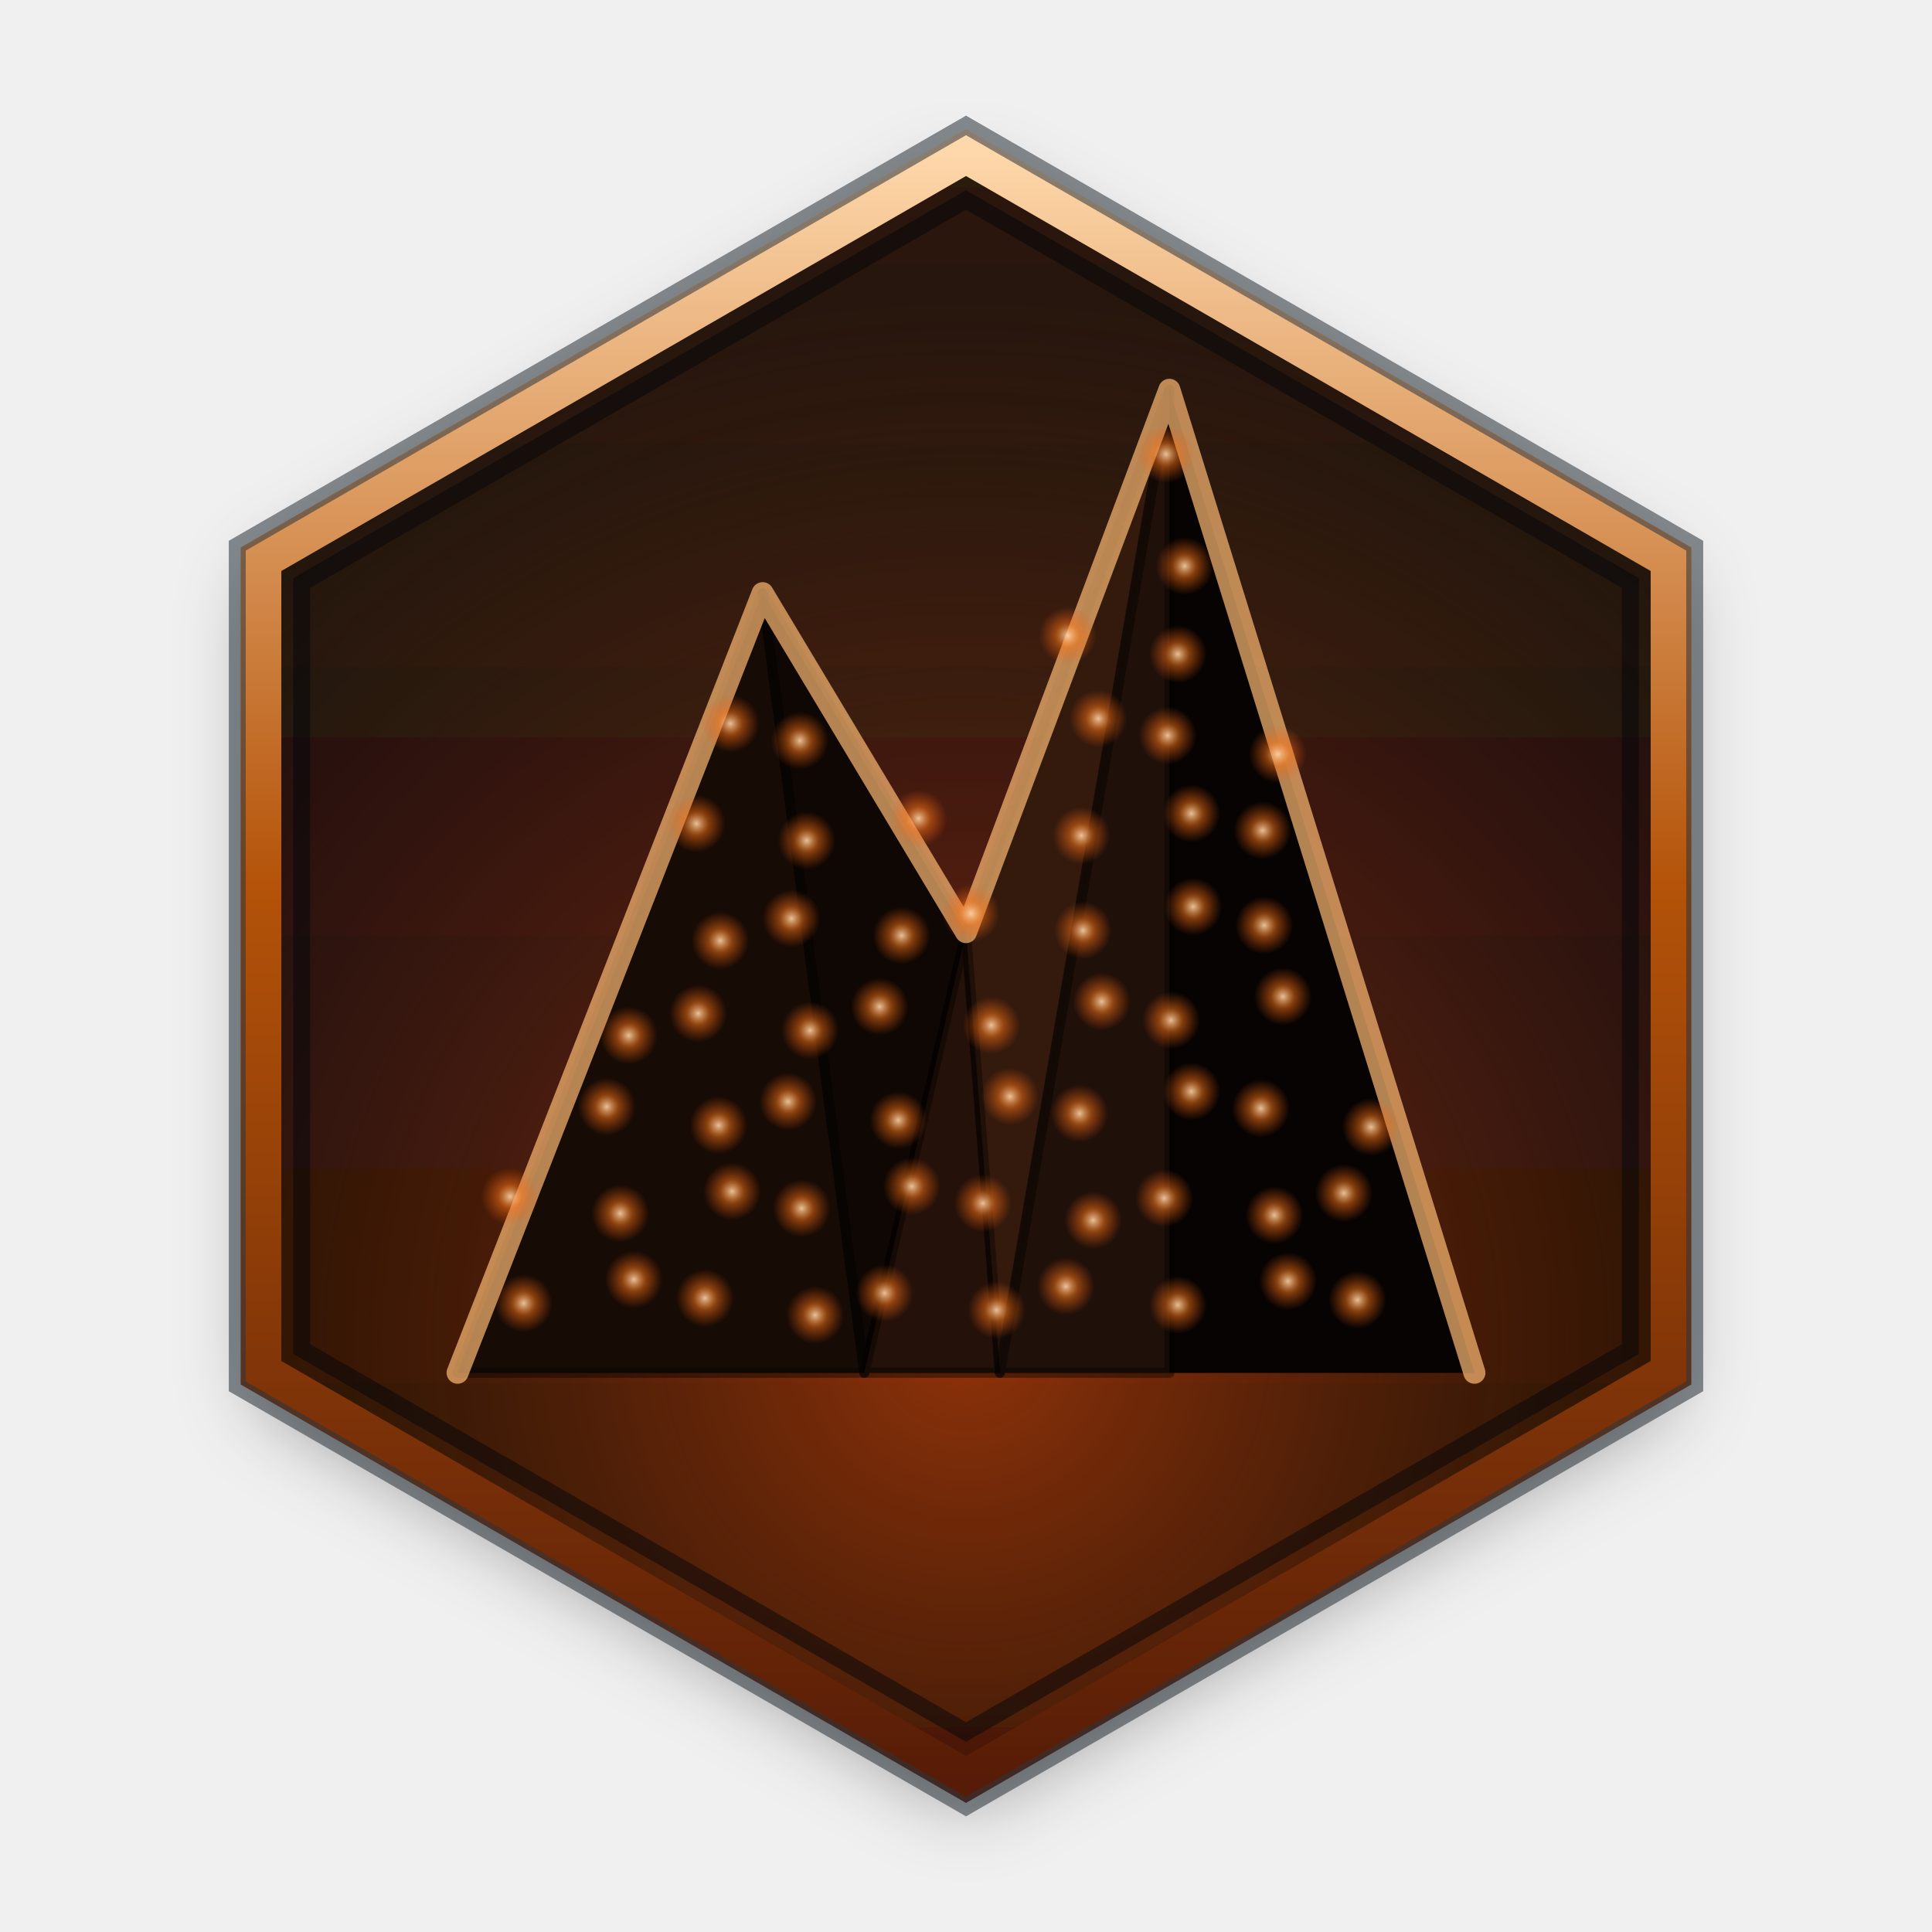
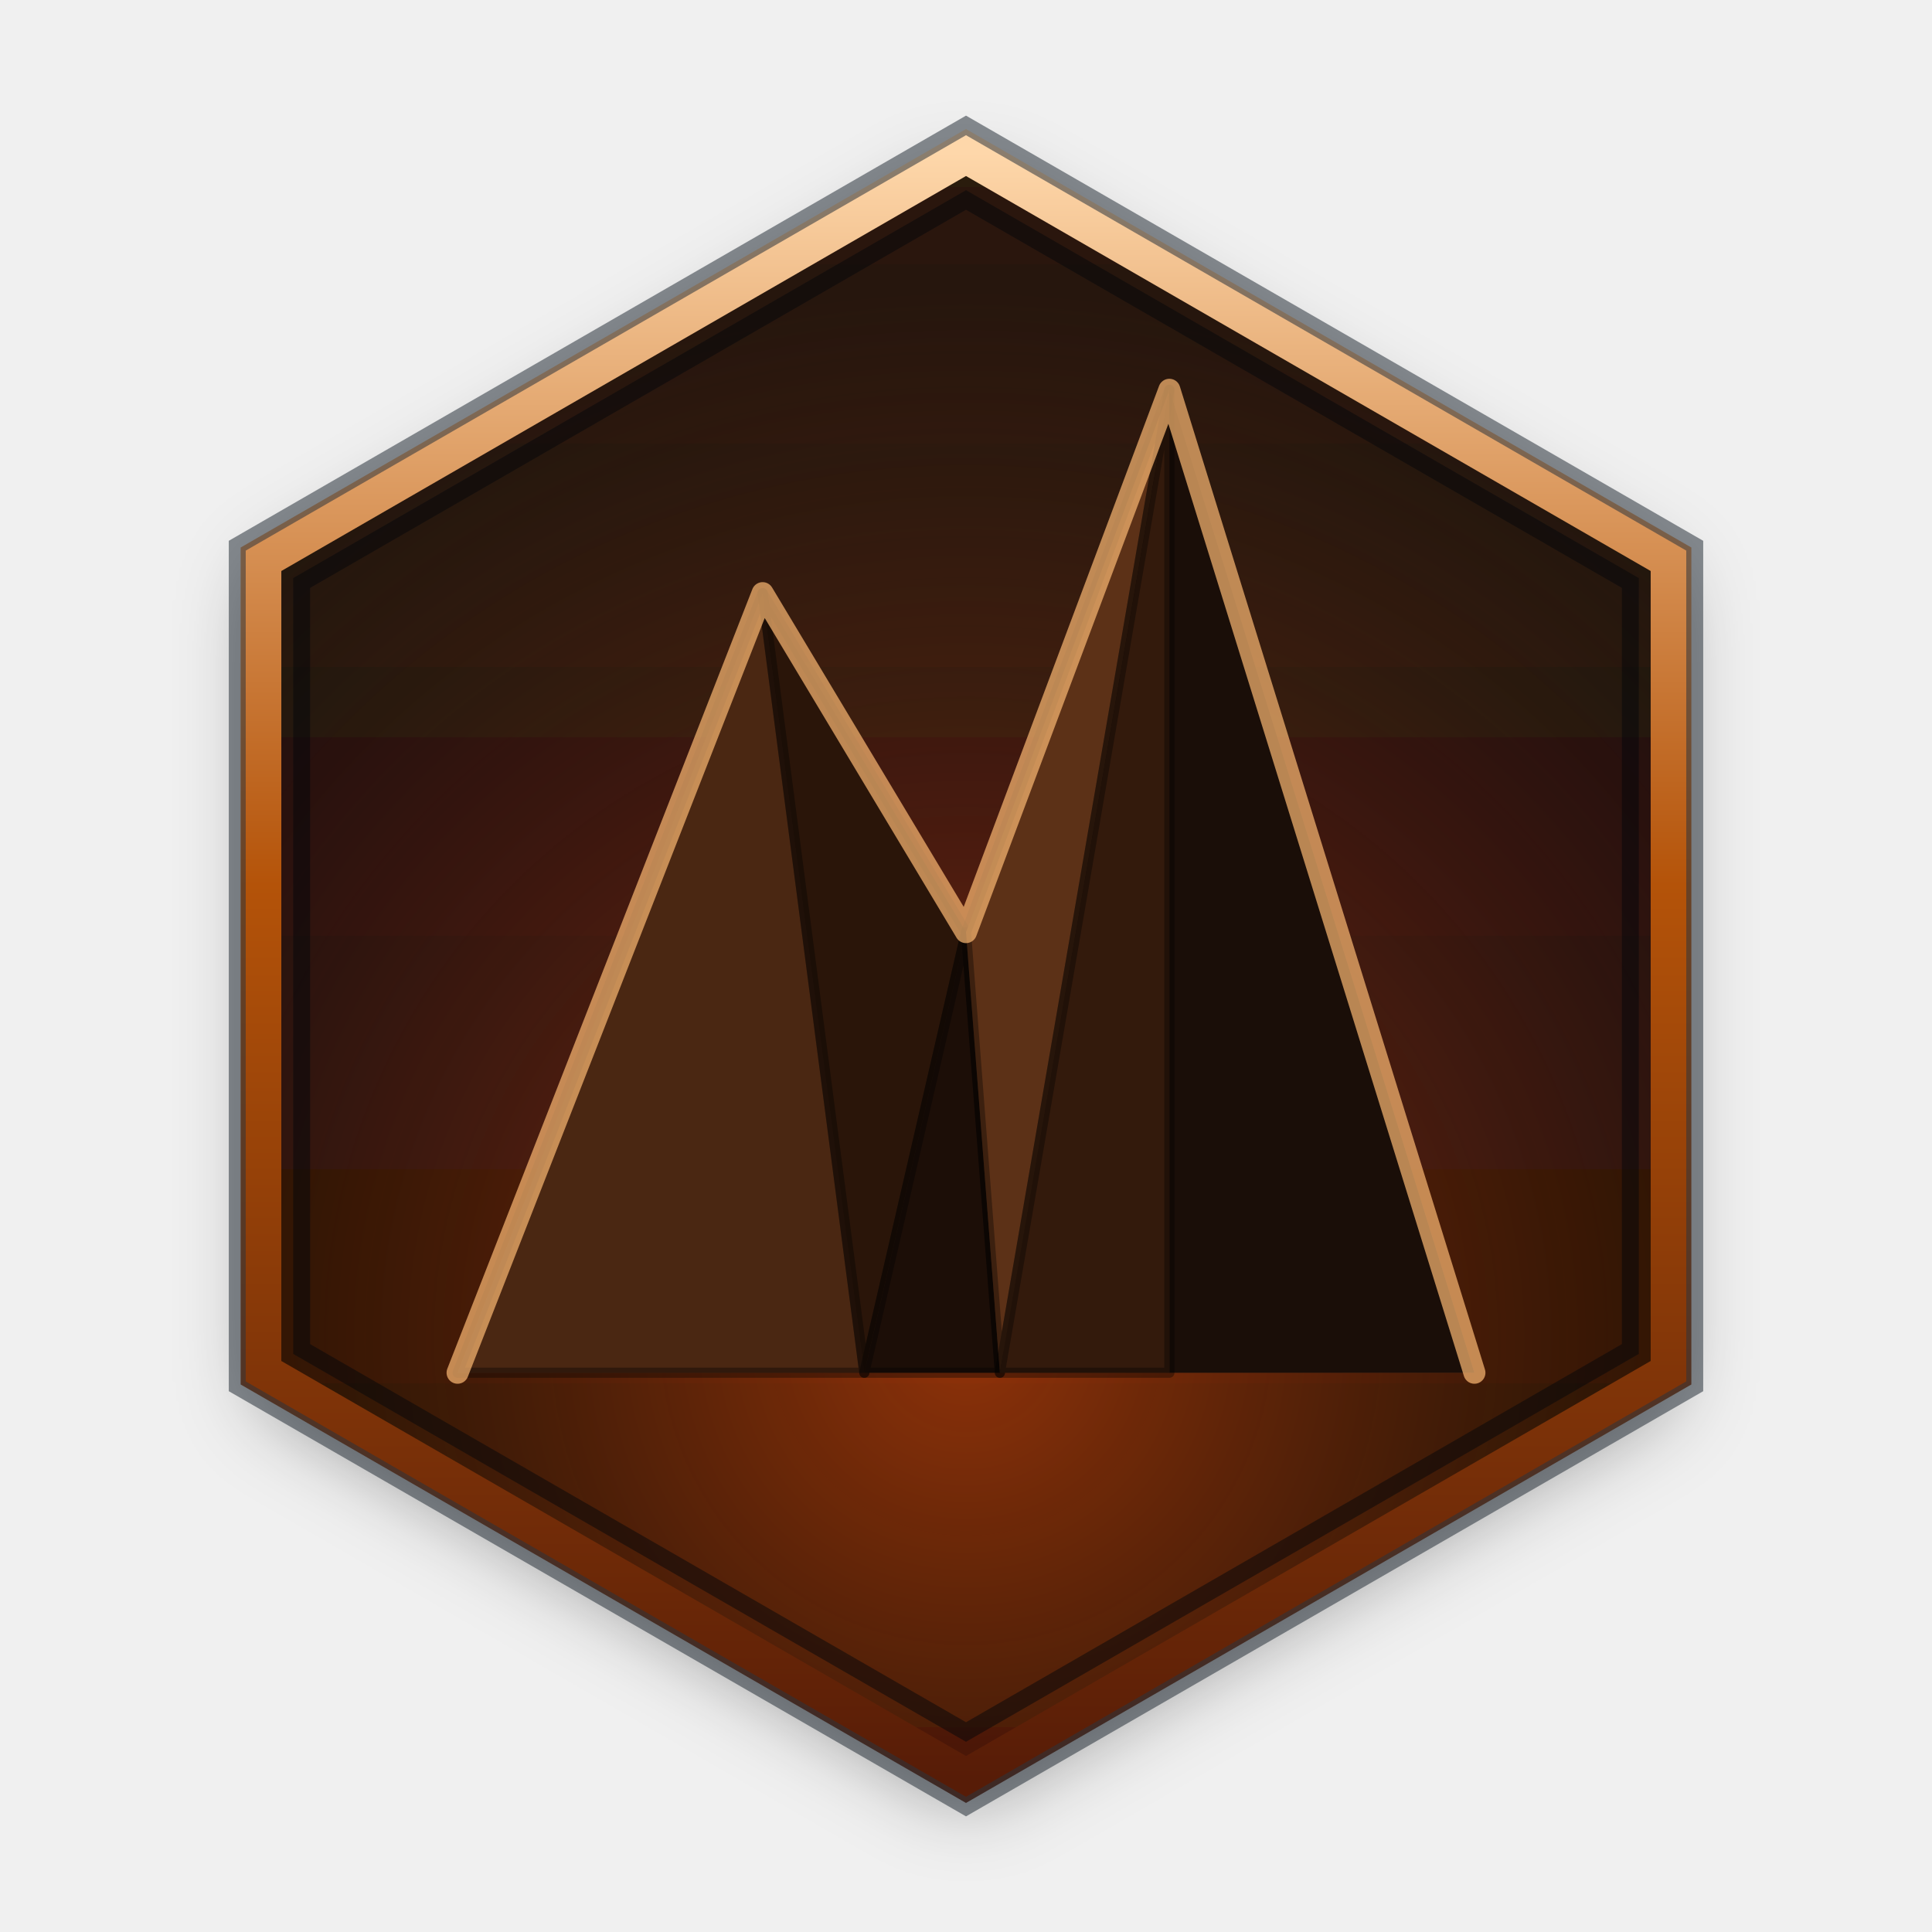
<svg xmlns="http://www.w3.org/2000/svg" viewBox="633 193 114 114" width="114" height="114" role="img" aria-label="melkor logo">
  <defs>
    <radialGradient id="hubGrad" cx="50%" cy="42%" r="65%">
      <stop offset="0%" stop-color="#06281d" />
      <stop offset="100%" stop-color="#0a1117" />
    </radialGradient>
    <radialGradient id="gateGrad" cx="50%" cy="40%" r="68%">
      <stop offset="0%" stop-color="#332408" />
      <stop offset="100%" stop-color="#10131a" />
    </radialGradient>
    <radialGradient id="voxGrad" cx="50%" cy="40%" r="68%">
      <stop offset="0%" stop-color="#2a0a2e" />
      <stop offset="100%" stop-color="#10131a" />
    </radialGradient>
    <radialGradient id="galGrad" cx="50%" cy="40%" r="68%">
      <stop offset="0%" stop-color="#2a0a0a" />
      <stop offset="100%" stop-color="#10131a" />
    </radialGradient>
    <radialGradient id="hdGrad" cx="50%" cy="40%" r="68%">
      <stop offset="0%" stop-color="#042f2a" />
      <stop offset="100%" stop-color="#10131a" />
    </radialGradient>
    <radialGradient id="crebGrad" cx="50%" cy="40%" r="70%">
      <stop offset="0%" stop-color="#3c4d21" />
      <stop offset="62%" stop-color="#26311a" />
      <stop offset="100%" stop-color="#161c10" />
    </radialGradient>
    <filter id="nodeShadow" x="-40%" y="-40%" width="180%" height="180%">
      <feDropShadow dx="0" dy="1.5" stdDeviation="2.4" flood-color="#000000" flood-opacity="0.38" />
    </filter>
    <filter id="soft" x="-60%" y="-60%" width="220%" height="220%">
      <feGaussianBlur stdDeviation="4" result="b" />
      <feMerge>
        <feMergeNode in="b" />
        <feMergeNode in="SourceGraphic" />
      </feMerge>
    </filter>
    <filter id="edgeGlow" x="-30%" y="-30%" width="160%" height="160%">
      <feGaussianBlur stdDeviation="2.4" result="b" />
      <feMerge>
        <feMergeNode in="b" />
        <feMergeNode in="SourceGraphic" />
      </feMerge>
    </filter>
    <filter id="hdBloom" x="-40%" y="-40%" width="180%" height="180%">
      <feGaussianBlur stdDeviation="1.5" result="b" />
      <feMerge>
        <feMergeNode in="b" />
        <feMergeNode in="SourceGraphic" />
      </feMerge>
    </filter>
    <filter id="mwBloom" x="-300%" y="-300%" width="700%" height="700%">
      <feGaussianBlur stdDeviation="1.4" result="b" />
      <feMerge>
        <feMergeNode in="b" />
        <feMergeNode in="SourceGraphic" />
      </feMerge>
    </filter>
    <linearGradient id="eg0" gradientUnits="userSpaceOnUse" x1="147" y1="230" x2="209" y2="230">
      <stop offset="0%" stop-color="#bcc6d1" />
      <stop offset="100%" stop-color="#fbbf24" />
    </linearGradient>
    <linearGradient id="eg1" gradientUnits="userSpaceOnUse" x1="287" y1="212.4" x2="411.5" y2="153.1">
      <stop offset="0%" stop-color="#fbbf24" />
      <stop offset="100%" stop-color="#a78bfa" />
    </linearGradient>
    <linearGradient id="eg2" gradientUnits="userSpaceOnUse" x1="286.9" y1="247.9" x2="423.1" y2="314.1">
      <stop offset="0%" stop-color="#fbbf24" />
      <stop offset="100%" stop-color="#9caf88" />
    </linearGradient>
    <linearGradient id="eg3" gradientUnits="userSpaceOnUse" x1="214.8" y1="107.9" x2="423.9" y2="126.7">
      <stop offset="0%" stop-color="#34d399" />
      <stop offset="100%" stop-color="#a78bfa" />
    </linearGradient>
    <linearGradient id="eg4" gradientUnits="userSpaceOnUse" x1="608.5" y1="142.9" x2="499.2" y2="133.4">
      <stop offset="0%" stop-color="#60a5fa" />
      <stop offset="100%" stop-color="#a78bfa" />
    </linearGradient>
    <linearGradient id="eg5" gradientUnits="userSpaceOnUse" x1="641.2" y1="224.6" x2="510" y2="156.1">
      <stop offset="0%" stop-color="#fb923c" />
      <stop offset="100%" stop-color="#a78bfa" />
    </linearGradient>
    <linearGradient id="eg6" gradientUnits="userSpaceOnUse" x1="668.2" y1="329.2" x2="492.8" y2="161.3">
      <stop offset="0%" stop-color="#fb7185" />
      <stop offset="100%" stop-color="#a78bfa" />
    </linearGradient>
    <linearGradient id="eg7" gradientUnits="userSpaceOnUse" x1="492.2" y1="306.6" x2="664.3" y2="170.3">
      <stop offset="0%" stop-color="#9caf88" />
      <stop offset="100%" stop-color="#60a5fa" />
    </linearGradient>
    <linearGradient id="eg8" gradientUnits="userSpaceOnUse" x1="498.6" y1="318.2" x2="638.2" y2="268.5">
      <stop offset="0%" stop-color="#9caf88" />
      <stop offset="100%" stop-color="#fb923c" />
    </linearGradient>
    <linearGradient id="eg9" gradientUnits="userSpaceOnUse" x1="500.9" y1="335.2" x2="603" y2="343.2">
      <stop offset="0%" stop-color="#9caf88" />
      <stop offset="100%" stop-color="#fb7185" />
    </linearGradient>
    <linearGradient id="eg10" gradientUnits="userSpaceOnUse" x1="110" y1="319" x2="110" y2="267">
      <stop offset="0%" stop-color="#e879f9" />
      <stop offset="100%" stop-color="#bcc6d1" />
    </linearGradient>
    <linearGradient id="eg11" gradientUnits="userSpaceOnUse" x1="336.9" y1="373" x2="421.1" y2="345">
      <stop offset="0%" stop-color="#38bdf8" />
      <stop offset="100%" stop-color="#9caf88" />
    </linearGradient>
    <linearGradient id="eg12" gradientUnits="userSpaceOnUse" x1="446.1" y1="287.2" x2="447.9" y2="292.8">
      <stop offset="0%" stop-color="#ef4444" />
      <stop offset="100%" stop-color="#9caf88" />
    </linearGradient>
    <linearGradient id="eg13" gradientUnits="userSpaceOnUse" x1="398.1" y1="228.3" x2="209.7" y2="124.7">
      <stop offset="0%" stop-color="#ef4444" />
      <stop offset="100%" stop-color="#34d399" />
    </linearGradient>
    <linearGradient id="eg14" gradientUnits="userSpaceOnUse" x1="284.1" y1="207.3" x2="287.9" y2="204.7">
      <stop offset="0%" stop-color="#fbbf24" />
      <stop offset="100%" stop-color="#2dd4bf" />
    </linearGradient>
    <linearGradient id="eg15" gradientUnits="userSpaceOnUse" x1="357.3" y1="202.8" x2="398.7" y2="227.2">
      <stop offset="0%" stop-color="#2dd4bf" />
      <stop offset="100%" stop-color="#ef4444" />
    </linearGradient>
    <linearGradient id="eg16" gradientUnits="userSpaceOnUse" x1="360.4" y1="167.5" x2="414.3" y2="147.2">
      <stop offset="0%" stop-color="#2dd4bf" />
      <stop offset="100%" stop-color="#a78bfa" />
    </linearGradient>
  </defs>
  <style>
    :root { --hub-accent: #34d399; --cube-accent: #fb923c; --tri-accent: #a78bfa; }
    .cap        { font: 400 11px ui-monospace, SFMono-Regular, Menlo, monospace; fill: #6e7681; }
    .edge       { opacity: 0.55; }
    .edge-live  { filter: url(#edgeGlow); }
    .flow       { fill: none; stroke: #e2faff; stroke-width: 2.4; stroke-dasharray: 1.5 9; stroke-linecap: round; opacity: 0.9; }
    .flow-rev   { stroke-width: 2; opacity: 0.78; }
    .chip       { fill: #0d1117; stroke-width: 1.5; }
    .chip-label { font: 400 12px ui-monospace, SFMono-Regular, Menlo, monospace; fill: #c9d1d9; }
    .hub-fill   { fill: url(#hubGrad); }
    .hub-ring   { fill: none; stroke: url(#hubBezel); stroke-width: 2.2; }
    .hub-glow   { fill: none; stroke: #34d399; stroke-width: 6; stroke-opacity: 0.18; filter: url(#soft); }
    .hub-label  { font: 400 12px ui-monospace, SFMono-Regular, Menlo, monospace; fill: #6ee7b7; }
    .pid-track   { fill: none; stroke: #065f46; stroke-opacity: 0.35; stroke-width: 4; stroke-linecap: round; }
    .pid-fill    { fill: none; stroke: #34d399; stroke-width: 4; stroke-linecap: round; }
    .pid-tip-u   { fill: #a7f3d0; }
    .pid-tip-s   { fill: #d1fae5; }
    .pid-wg      { fill: none; stroke: #043a2e; stroke-width: 2.4; stroke-linecap: round; }
    .pid-wg-lit  { fill: none; stroke: #6ee7b7; stroke-width: 0.9; stroke-linecap: round; }
    .pid-port    { fill: #34d399; }
    .pid-port-core { fill: #06281d; }
    .pid-chip    { fill: #d1fae5; }
    .pid-base    { fill: none; stroke: #6ee7b7; stroke-opacity: 0.3; stroke-width: 1; stroke-linecap: round; }
    .pid-keystone{ fill: none; stroke: #34d399; stroke-opacity: 0.45; stroke-width: 1.2; stroke-linecap: round; }
    .pid-flash   { fill: none; stroke: #d1fae5; stroke-width: 1.4; stroke-linecap: round; opacity: 0; }
    .pid-core-crown { fill: #6ee7b7; }
    .pid-core-bl { fill: #065f46; }
    .pid-core-br { fill: #047857; }
    .pid-core-edge { fill: none; stroke: #a7f3d0; stroke-width: 0.8; stroke-linejoin: round; }
    .pid-seam    { fill: none; stroke: #d1fae5; stroke-width: 0.7; stroke-opacity: 0.9; stroke-linecap: round; }
    .pid-facet   { fill: none; stroke: #a7f3d0; stroke-width: 0.5; stroke-opacity: 0.35; }
    .pid-hot     { fill: #ecfdf5; }
    .pid-hot-in  { fill: #f0fdf4; }
    .pid-compute { fill: none; stroke: #6ee7b7; stroke-width: 1; opacity: 0; }
    .seat-ring     { fill: none; stroke-width: 2.2; }
    .seat-groove   { fill: none; stroke: #05070b; stroke-opacity: 0.5; stroke-width: 1; }
    .seat-hairline { fill: none; stroke: #2b333d; stroke-opacity: 0.55; stroke-width: 1; }
    .seat-gate     { fill: url(#gateGrad); }
    .seat-vox      { fill: url(#voxGrad); }
    .mel-plate    { fill: url(#melPlate); }
-     .mel-rock     { fill: #050302; }
+     .mel-rock     { fill: url(#melRock); }
    .mel-ridge    { fill: none; stroke: #fdba74; stroke-opacity: 0.7; stroke-width: 1.3; stroke-linejoin: round; stroke-linecap: round; }
-     .mel-facet    { fill: #070302; }
-     .mel-tin      { stroke: #000000; stroke-opacity: 0.4; stroke-width: 0.6; stroke-linejoin: round; }
-     .mel-splat    { fill: url(#melSplat); }
+     .mel-facet    { fill: #1a0e08; }
+     .mel-tin      { stroke: #000000; stroke-opacity: 0.35; stroke-width: 0.6; stroke-linejoin: round; }
    .mel-front    { fill: #ffedd5; filter: url(#edgeGlow); }
    .mel-edge     { fill: none; stroke: url(#melBezel); stroke-width: 2.4; stroke-linejoin: miter; }
    .mel-groove   { fill: none; stroke: #05070b; stroke-opacity: 0.5; stroke-width: 1; }
    .mel-hairline { fill: none; stroke: #2b333d; stroke-opacity: 0.55; stroke-width: 1; }
    .cube-label { font: 400 12px ui-monospace, SFMono-Regular, Menlo, monospace; fill: #fdba74; }
    .logo-label     { font: 400 12px ui-monospace, SFMono-Regular, Menlo, monospace; fill: #cdd6e0; }
    .prz-body     { fill: url(#przGlass); }
    .prz-edge     { fill: none; stroke: url(#przSilver); stroke-width: 2.4; }
    .prz-groove   { fill: none; stroke: #05070b; stroke-opacity: 0.5; stroke-width: 1; }
    .prz-hairline { fill: none; stroke: #2b333d; stroke-opacity: 0.55; stroke-width: 1; }
    .prz-hill     { fill: url(#przHill); }
    .prz-hill-hi  { fill: url(#przHillHi); }
    .prz-hill-ao  { fill: url(#przHillAo); }
    .prz-spill    { fill: url(#przSpill); }
    .prz-crest    { fill: none; stroke: #d8ccff; stroke-width: 1.8; stroke-linecap: round; stroke-opacity: 0.95; }
    .prz-ray      { fill: none; stroke-width: 1.4; stroke-linecap: round; stroke-opacity: 0.5; }
    .prz-ray-flow { fill: none; stroke-width: 1.9; stroke-linecap: round; stroke-dasharray: 4 22; stroke-opacity: 0.92; }
    .prz-blade    { fill: url(#przBlade); stroke: #cbd3db; stroke-width: 0.4; stroke-linejoin: round; }
    .prz-blade-core { stroke: #f8fafc; stroke-width: 0.8; stroke-linecap: round; stroke-opacity: 0.85; }
    .prz-blade-glint { stroke: #ffffff; stroke-width: 1.3; stroke-linecap: round; stroke-dasharray: 5 44; stroke-opacity: 0.95; }
    .prz-foot-hot { fill: #ffffff; }
    .tri-label  { font: 400 12px ui-monospace, SFMono-Regular, Menlo, monospace; fill: #c4b5fd; }
    .gate-wire      { fill: none; stroke: #fbbf24; stroke-width: 2.6; stroke-linecap: round; opacity: 0.92; }
    .gate-wire-perc { fill: none; stroke: #fbbf24; stroke-width: 2; stroke-linecap: round; stroke-dasharray: 5 4; opacity: 0.6; }
    .gate-bar       { fill: #fbbf24; fill-opacity: 0.16; stroke: #fbbf24; stroke-width: 2; }
    .gate-port      { fill: #fbbf24; }
    .gate-tick      { fill: none; stroke: #fde68a; stroke-width: 1.6; stroke-linecap: round; stroke-linejoin: round; }
    .gate-packet    { fill: #fde68a; }
    .gate-packet-perc { fill: #fde68a; opacity: 0.7; }
    .gate-label     { font: 400 12px ui-monospace, SFMono-Regular, Menlo, monospace; fill: #fbbf24; text-anchor: middle; }
    .vox-top    { fill: #e879f9; fill-opacity: 0.6; stroke: #e879f9; stroke-width: 1.3; }
    .vox-left   { fill: #e879f9; fill-opacity: 0.32; stroke: #e879f9; stroke-width: 1.3; }
    .vox-right  { fill: #e879f9; fill-opacity: 0.15; stroke: #e879f9; stroke-width: 1.3; }
    .flag-k     { fill: #181818; }
    .flag-r     { fill: #d8001d; }
    .flag-g     { fill: #ffcc00; }
    .flag-edge  { fill: none; stroke: #ffffff; stroke-opacity: 0.16; stroke-width: 0.6; }
    .vox-label  { font: 400 12px ui-monospace, SFMono-Regular, Menlo, monospace; fill: #f0abfc; }
    .vox-net    { color: #e879f9; }
    .vox-code   { fill: none; stroke: #f0abfc; stroke-width: 2.4; stroke-linecap: round; stroke-linejoin: round; }
    .seat-creb     { fill: url(#crebGrad); }
    .creb-signal   { fill: none; stroke: #b6cf86; stroke-opacity: 0.7; stroke-width: 1.2; }
    .creb-tick     { fill: none; stroke: #b6cf86; stroke-width: 1.7; stroke-linecap: round; stroke-linejoin: round; }
    .creb-xhair    { fill: none; stroke: #a8c07a; stroke-opacity: 0.7; stroke-width: 1.3; stroke-linecap: round; }
    .creb-eye-core { fill: #ff6b5e; }
    .creb-eye-hot  { fill: #fff1f0; }
    .raven-label { font: 400 12px ui-monospace, SFMono-Regular, Menlo, monospace; fill: #9caf88; }
    .raven-cursor { fill: #9caf88; }
    .radar-label  { font: 400 12px ui-monospace, SFMono-Regular, Menlo, monospace; fill: #38bdf8; }
    .mw-iris      { fill: #101a26; stroke: #38bdf8; stroke-opacity: 0.25; stroke-width: 1; }
    .mw-well      { fill: url(#mwWell); }
    .mw-core      { fill: url(#mwCore); }
    .mw-aphex     { fill: none; stroke: #e0f2fe; stroke-opacity: 0.45; stroke-width: 0.8; stroke-linejoin: round; }
    .mw-blade     { fill: none; stroke: #7dd3fc; stroke-opacity: 0.55; stroke-width: 1.2; }
    .mw-blade-sh  { fill: none; stroke: #05070b; stroke-opacity: 0.7; stroke-width: 1.2; }
    .mw-inner     { fill: none; stroke: url(#mwBezel); stroke-width: 1.6; stroke-opacity: 0.9; stroke-linecap: round; }
    .mw-notch     { fill: none; stroke: #bae6fd; stroke-width: 1.4; stroke-linejoin: round; stroke-linecap: round; }
    .mw-tick      { stroke: #38bdf8; stroke-opacity: 0.4; stroke-width: 1; }
    .mw-dot       { fill: #7dd3fc; fill-opacity: 0.16; }
    .mw-lock      { fill: none; stroke: #ef4444; stroke-width: 1.2; stroke-linecap: round; stroke-linejoin: round; }
    .mw-lock-dot  { fill: #ff6b5e; }
    .mw-drone-arm { fill: none; stroke: #7dd3fc; stroke-width: 1.4; stroke-linecap: round; }
    .mw-rotor     { fill: #12283b; stroke: #7dd3fc; stroke-width: 1.2; }
    .mw-hub       { fill: #f0f9ff; }
    .mw-ring      { fill: none; stroke: url(#mwBezel); stroke-width: 2.2; }
    .mw-groove    { fill: none; stroke: #05070b; stroke-opacity: 0.5; stroke-width: 1; }
    .mw-hairline  { fill: none; stroke: #2b333d; stroke-opacity: 0.55; stroke-width: 1; }
    .seat-gal   { fill: url(#galGrad); }
    .gal-signal { fill: none; stroke: #ef4444; stroke-opacity: 0.7; stroke-width: 1.1; }
    .gal-fiber  { fill: none; stroke: #22d3ee; stroke-opacity: 0.75; stroke-width: 1.4; stroke-linecap: round; }
    .gal-pulse  { fill: none; stroke: #a5f3fc; stroke-opacity: 0.95; stroke-width: 1.4; stroke-linecap: round; stroke-dasharray: 3 40; }
    .gal-port   { fill: #0a121c; stroke: #22d3ee; stroke-opacity: 0.9; stroke-width: 1; }
    .gal-jack   { fill: #a5f3fc; fill-opacity: 0.85; }
    .gal-plate  { fill: url(#galPlateG); stroke: #22d3ee; stroke-opacity: 0.9; stroke-width: 1.2; stroke-linejoin: miter; }
    .gal-crest  { stroke: #22d3ee; stroke-opacity: 0.28; stroke-width: 0.6; stroke-linejoin: miter; }
    .gal-slit   { fill: #05070b; stroke: #22d3ee; stroke-opacity: 0.55; stroke-width: 0.8; stroke-linejoin: miter; }
    .gal-hotf   { fill: #ef4444; }
    .gal-label  { font: 400 12px ui-monospace, SFMono-Regular, Menlo, monospace; fill: #ef4444; }
    .seat-hd         { fill: url(#hdGrad); }
    .hd-void         { fill: #03211d; }
    .hd-frame        { fill: url(#haldirArch); stroke: #0f766e; stroke-width: 0.5; stroke-opacity: 0.7; }
    .hd-reed         { fill: none; stroke: #0f766e; stroke-width: 0.6; stroke-opacity: 0.5; stroke-linecap: round; }
    .hd-speed        { fill: none; stroke: #5eead4; stroke-width: 0.6; stroke-opacity: 0.4; stroke-linecap: round; }
    .hd-thresh       { fill: none; stroke: #2dd4bf; stroke-width: 1.6; stroke-linecap: round; stroke-opacity: 0.85; }
    .hd-beam         { fill: none; stroke: #ef4444; stroke-width: 1.4; stroke-linecap: round; stroke-opacity: 0.92; }
    .hd-diode        { fill: #ff3b47; }
    .hd-diode-hot    { fill: #ffe1dd; }
    .hd-core         { fill: #ef4444; }
    .hd-core-facet   { fill: #ff9d94; fill-opacity: 0.95; }
    .hd-core-hot     { fill: #fff1f0; }
    .hd-coreglow     { fill: url(#hdCoreGlow); }
    .hd-sun          { fill: none; stroke: #ff6b5e; stroke-width: 0.8; stroke-opacity: 0.85; stroke-linecap: round; }
    .hd-scan         { fill: #ffd9d4; }
    .hd-tok-in       { fill: #ff6b5e; }
    .hd-tok-out      { fill: #fff1f0; }
    .hd-flash        { fill: #fff1f0; }
    .haldir-label    { font: 400 12px ui-monospace, SFMono-Regular, Menlo, monospace; fill: #2dd4bf; }
    .wg-rule    { stroke: #30363d; stroke-width: 1; stroke-opacity: 0.55; }
    .wg-bracket { fill: none; stroke: #fbbf24; stroke-width: 1.5; stroke-linecap: round; stroke-opacity: 0.85; }
    .panel      { fill: #ffffff; fill-opacity: 0.022; stroke: #ffffff; stroke-opacity: 0.07; }
    text { paint-order: stroke; stroke: #0d1117; stroke-width: 2.6; stroke-linejoin: round; text-transform: uppercase; letter-spacing: 2.5px; }
    @media (prefers-reduced-motion: reduce) { animate, animateTransform { display: none; } }
  </style>
  <g>
    <defs>
      <linearGradient id="melPlate" x1="0" y1="202" x2="0" y2="298" gradientUnits="userSpaceOnUse">
        <stop offset="0%" stop-color="#2b1a10" />
        <stop offset="55%" stop-color="#170d07" />
        <stop offset="100%" stop-color="#0b0604" />
      </linearGradient>
-       <radialGradient id="melSplat">
-         <stop offset="0%" stop-color="#fed7aa" stop-opacity="0.9" />
-         <stop offset="42%" stop-color="#f97316" stop-opacity="0.5" />
-         <stop offset="100%" stop-color="#ea580c" stop-opacity="0" />
-       </radialGradient>
+       <linearGradient id="melRock" x1="0" y1="214" x2="0" y2="274" gradientUnits="userSpaceOnUse">
+         <stop offset="0%" stop-color="#241209" />
+         <stop offset="55%" stop-color="#3a1e0e" />
+         <stop offset="100%" stop-color="#582d15" />
+       </linearGradient>
      <radialGradient id="melHeat" gradientUnits="userSpaceOnUse" cx="690" cy="272" r="62">
        <stop offset="0%" stop-color="#c2410c" stop-opacity="0.72" />
        <stop offset="45%" stop-color="#9a3412" stop-opacity="0.38" />
        <stop offset="100%" stop-color="#7c2d12" stop-opacity="0" />
      </radialGradient>
      <linearGradient id="melBezel" x1="0" y1="202" x2="0" y2="298" gradientUnits="userSpaceOnUse">
        <stop offset="0%" stop-color="#fed7aa" />
        <stop offset="45%" stop-color="#b45309" />
        <stop offset="100%" stop-color="#571c07" />
      </linearGradient>
      <clipPath id="melClip">
        <path d="M690 202 L731.6 226 L731.6 274 L690 298 L648.4 274 L648.4 226 Z" />
      </clipPath>
      <clipPath id="melMassif">
        <path d="M660 274 L678 228 L690 248 L702 216 L720 274 Z" />
      </clipPath>
+       <clipPath id="melBuild">
+         <rect x="638" y="210" width="104" height="92">
+           <animate attributeName="y" values="210;210;276;276;210;210" keyTimes="0;0.12;0.2;0.32;0.72;1" dur="6s" repeatCount="indefinite" />
+           <animate attributeName="height" values="92;92;26;26;92;92" keyTimes="0;0.12;0.2;0.32;0.72;1" dur="6s" repeatCount="indefinite" />
+         </rect>
+       </clipPath>
    </defs>
    <g filter="url(#nodeShadow)">
      <path d="M690 202 L731.6 226 L731.6 274 L690 298 L648.4 274 L648.4 226 Z" class="mel-plate" />
    </g>
    <g clip-path="url(#melClip)">
      <path d="M690 202 L731.6 226 L731.6 274 L690 298 L648.4 274 L648.4 226 Z" fill="url(#melHeat)" />
-       <path d="M660 274 L678 228 L690 248 L702 216 L720 274 Z" class="mel-rock" />
-       <path d="M702 216 L720 274 L702 274 Z" class="mel-facet" />
-       <polygon class="mel-tin" points="660,274 678,228 684,274" fill="#170b05" />
-       <polygon class="mel-tin" points="678,228 690,248 684,274" fill="#0e0703" />
-       <polygon class="mel-tin" points="690,248 692,274 684,274" fill="#241109" />
-       <polygon class="mel-tin" points="690,248 702,216 692,274" fill="#331A0d" />
-       <polygon class="mel-tin" points="702,216 702,274 692,274" fill="#20100a" />
+       <g clip-path="url(#melBuild)">
+         <path d="M660 274 L678 228 L690 248 L702 216 L720 274 Z" class="mel-rock" />
+         <path d="M702 216 L720 274 L702 274 Z" class="mel-facet" />
+         <polygon class="mel-tin" points="660,274 678,228 684,274" fill="#4a2712" />
+         <polygon class="mel-tin" points="678,228 690,248 684,274" fill="#2a1509" />
+         <polygon class="mel-tin" points="690,248 692,274 684,274" fill="#1c0e07" />
+         <polygon class="mel-tin" points="690,248 702,216 692,274" fill="#5c3117" />
+         <polygon class="mel-tin" points="702,216 702,274 692,274" fill="#331a0c" />
+       </g>
      <path d="M660 274 L678 228 L690 248 L702 216 L720 274" class="mel-ridge" />
-       <circle class="mel-splat" cx="681.1" cy="270.6" r="1.7">
-         <animate attributeName="r" values="1.7;1.7;0;0;1.7;1.7" keyTimes="0;0.12;0.2;0.3;0.4;1" dur="6s" repeatCount="indefinite" />
-       </circle>
-       <circle class="mel-splat" cx="691.8" cy="270.3" r="1.7">
-         <animate attributeName="r" values="1.7;1.7;0;0;1.7;1.7" keyTimes="0;0.12;0.2;0.3;0.4;1" dur="6s" repeatCount="indefinite" />
-       </circle>
-       <circle class="mel-splat" cx="702.5" cy="270" r="1.7">
-         <animate attributeName="r" values="1.7;1.7;0;0;1.7;1.7" keyTimes="0;0.12;0.2;0.3;0.4;1" dur="6s" repeatCount="indefinite" />
-       </circle>
-       <circle class="mel-splat" cx="663.9" cy="269.9" r="1.7">
-         <animate attributeName="r" values="1.7;1.7;0;0;1.7;1.7" keyTimes="0;0.12;0.2;0.3;0.4;1" dur="6s" repeatCount="indefinite" />
-       </circle>
-       <circle class="mel-splat" cx="713.1" cy="269.7" r="1.7">
-         <animate attributeName="r" values="1.7;1.7;0;0;1.7;1.7" keyTimes="0;0.12;0.2;0.3;0.4;1" dur="6s" repeatCount="indefinite" />
-       </circle>
-       <circle class="mel-splat" cx="674.6" cy="269.6" r="1.7">
-         <animate attributeName="r" values="1.7;1.7;0;0;1.7;1.7" keyTimes="0;0.12;0.2;0.4;0.4;1" dur="6s" repeatCount="indefinite" />
-       </circle>
-       <circle class="mel-splat" cx="685.2" cy="269.3" r="1.7">
-         <animate attributeName="r" values="1.7;1.7;0;0;1.7;1.7" keyTimes="0;0.12;0.2;0.4;0.4;1" dur="6s" repeatCount="indefinite" />
-       </circle>
-       <circle class="mel-splat" cx="695.9" cy="268.9" r="1.7">
-         <animate attributeName="r" values="1.7;1.7;0;0;1.7;1.7" keyTimes="0;0.12;0.2;0.4;0.4;1" dur="6s" repeatCount="indefinite" />
-       </circle>
-       <circle class="mel-splat" cx="709" cy="268.6" r="1.7">
-         <animate attributeName="r" values="1.7;1.7;0;0;1.7;1.7" keyTimes="0;0.12;0.2;0.4;0.4;1" dur="6s" repeatCount="indefinite" />
-       </circle>
-       <circle class="mel-splat" cx="670.4" cy="268.5" r="1.7">
-         <animate attributeName="r" values="1.7;1.7;0;0;1.7;1.7" keyTimes="0;0.12;0.2;0.4;0.4;1" dur="6s" repeatCount="indefinite" />
-       </circle>
-       <circle class="mel-splat" cx="697.5" cy="265" r="1.7">
-         <animate attributeName="r" values="1.7;1.7;0;0;1.7;1.7" keyTimes="0;0.12;0.2;0.4;0.4;1" dur="6s" repeatCount="indefinite" />
-       </circle>
-       <circle class="mel-splat" cx="708.2" cy="264.7" r="1.7">
-         <animate attributeName="r" values="1.7;1.7;0;0;1.7;1.7" keyTimes="0;0.12;0.2;0.4;0.4;1" dur="6s" repeatCount="indefinite" />
-       </circle>
-       <circle class="mel-splat" cx="669.6" cy="264.6" r="1.7">
-         <animate attributeName="r" values="1.7;1.7;0;0;1.7;1.7" keyTimes="0;0.12;0.2;0.4;0.4;1" dur="6s" repeatCount="indefinite" />
-       </circle>
-       <circle class="mel-splat" cx="680.3" cy="264.3" r="1.7">
-         <animate attributeName="r" values="1.7;1.7;0;0;1.7;1.7" keyTimes="0;0.12;0.2;0.4;0.5;1" dur="6s" repeatCount="indefinite" />
-       </circle>
-       <circle class="mel-splat" cx="691" cy="264" r="1.7">
-         <animate attributeName="r" values="1.7;1.7;0;0;1.7;1.7" keyTimes="0;0.12;0.2;0.4;0.5;1" dur="6s" repeatCount="indefinite" />
-       </circle>
-       <circle class="mel-splat" cx="701.7" cy="263.7" r="1.7">
-         <animate attributeName="r" values="1.7;1.7;0;0;1.7;1.7" keyTimes="0;0.12;0.2;0.4;0.5;1" dur="6s" repeatCount="indefinite" />
-       </circle>
-       <circle class="mel-splat" cx="663.1" cy="263.6" r="1.7">
-         <animate attributeName="r" values="1.7;1.7;0;0;1.7;1.7" keyTimes="0;0.12;0.2;0.4;0.5;1" dur="6s" repeatCount="indefinite" />
-       </circle>
-       <circle class="mel-splat" cx="712.3" cy="263.4" r="1.7">
-         <animate attributeName="r" values="1.7;1.7;0;0;1.7;1.7" keyTimes="0;0.12;0.2;0.4;0.5;1" dur="6s" repeatCount="indefinite" />
-       </circle>
-       <circle class="mel-splat" cx="676.2" cy="263.3" r="1.7">
-         <animate attributeName="r" values="1.7;1.7;0;0;1.7;1.7" keyTimes="0;0.12;0.2;0.4;0.5;1" dur="6s" repeatCount="indefinite" />
-       </circle>
-       <circle class="mel-splat" cx="686.8" cy="263" r="1.7">
-         <animate attributeName="r" values="1.7;1.7;0;0;1.7;1.7" keyTimes="0;0.12;0.2;0.4;0.5;1" dur="6s" repeatCount="indefinite" />
-       </circle>
-       <circle class="mel-splat" cx="713.9" cy="259.5" r="1.7">
-         <animate attributeName="r" values="1.7;1.7;0;0;1.7;1.7" keyTimes="0;0.12;0.2;0.5;0.5;1" dur="6s" repeatCount="indefinite" />
-       </circle>
-       <circle class="mel-splat" cx="675.4" cy="259.4" r="1.7">
-         <animate attributeName="r" values="1.7;1.7;0;0;1.7;1.7" keyTimes="0;0.12;0.2;0.5;0.5;1" dur="6s" repeatCount="indefinite" />
-       </circle>
-       <circle class="mel-splat" cx="686" cy="259.1" r="1.7">
-         <animate attributeName="r" values="1.7;1.7;0;0;1.7;1.7" keyTimes="0;0.12;0.2;0.5;0.5;1" dur="6s" repeatCount="indefinite" />
-       </circle>
-       <circle class="mel-splat" cx="696.7" cy="258.7" r="1.7">
-         <animate attributeName="r" values="1.7;1.7;0;0;1.7;1.7" keyTimes="0;0.12;0.2;0.5;0.5;1" dur="6s" repeatCount="indefinite" />
-       </circle>
-       <circle class="mel-splat" cx="707.4" cy="258.4" r="1.7">
-         <animate attributeName="r" values="1.7;1.7;0;0;1.7;1.7" keyTimes="0;0.12;0.2;0.5;0.5;1" dur="6s" repeatCount="indefinite" />
-       </circle>
-       <circle class="mel-splat" cx="668.8" cy="258.3" r="1.7">
-         <animate attributeName="r" values="1.7;1.7;0;0;1.7;1.7" keyTimes="0;0.12;0.2;0.5;0.5;1" dur="6s" repeatCount="indefinite" />
-       </circle>
-       <circle class="mel-splat" cx="679.5" cy="258" r="1.7">
-         <animate attributeName="r" values="1.7;1.7;0;0;1.7;1.7" keyTimes="0;0.12;0.2;0.5;0.5;1" dur="6s" repeatCount="indefinite" />
-       </circle>
-       <circle class="mel-splat" cx="692.6" cy="257.7" r="1.7">
-         <animate attributeName="r" values="1.7;1.7;0;0;1.7;1.7" keyTimes="0;0.12;0.2;0.5;0.5;1" dur="6s" repeatCount="indefinite" />
-       </circle>
-       <circle class="mel-splat" cx="703.3" cy="257.4" r="1.7">
-         <animate attributeName="r" values="1.7;1.7;0;0;1.7;1.7" keyTimes="0;0.12;0.2;0.5;0.6;1" dur="6s" repeatCount="indefinite" />
-       </circle>
-       <circle class="mel-splat" cx="670.1" cy="254.1" r="1.7">
-         <animate attributeName="r" values="1.7;1.7;0;0;1.7;1.7" keyTimes="0;0.12;0.2;0.5;0.6;1" dur="6s" repeatCount="indefinite" />
-       </circle>
-       <circle class="mel-splat" cx="680.8" cy="253.8" r="1.7">
-         <animate attributeName="r" values="1.7;1.7;0;0;1.7;1.7" keyTimes="0;0.12;0.2;0.5;0.6;1" dur="6s" repeatCount="indefinite" />
-       </circle>
-       <circle class="mel-splat" cx="691.5" cy="253.5" r="1.7">
-         <animate attributeName="r" values="1.7;1.7;0;0;1.7;1.7" keyTimes="0;0.12;0.2;0.5;0.6;1" dur="6s" repeatCount="indefinite" />
-       </circle>
-       <circle class="mel-splat" cx="702.1" cy="253.2" r="1.7">
-         <animate attributeName="r" values="1.7;1.7;0;0;1.7;1.7" keyTimes="0;0.12;0.2;0.5;0.6;1" dur="6s" repeatCount="indefinite" />
-       </circle>
-       <circle class="mel-splat" cx="674.2" cy="252.8" r="1.7">
-         <animate attributeName="r" values="1.7;1.7;0;0;1.7;1.7" keyTimes="0;0.12;0.2;0.5;0.6;1" dur="6s" repeatCount="indefinite" />
-       </circle>
-       <circle class="mel-splat" cx="684.9" cy="252.4" r="1.7">
-         <animate attributeName="r" values="1.7;1.7;0;0;1.7;1.7" keyTimes="0;0.12;0.2;0.6;0.6;1" dur="6s" repeatCount="indefinite" />
-       </circle>
-       <circle class="mel-splat" cx="698" cy="252.1" r="1.7">
-         <animate attributeName="r" values="1.7;1.7;0;0;1.7;1.7" keyTimes="0;0.12;0.2;0.6;0.6;1" dur="6s" repeatCount="indefinite" />
-       </circle>
-       <circle class="mel-splat" cx="708.7" cy="251.8" r="1.7">
-         <animate attributeName="r" values="1.7;1.7;0;0;1.7;1.7" keyTimes="0;0.12;0.2;0.6;0.6;1" dur="6s" repeatCount="indefinite" />
-       </circle>
-       <circle class="mel-splat" cx="675.5" cy="248.5" r="1.7">
-         <animate attributeName="r" values="1.7;1.7;0;0;1.7;1.7" keyTimes="0;0.12;0.2;0.6;0.6;1" dur="6s" repeatCount="indefinite" />
-       </circle>
-       <circle class="mel-splat" cx="686.2" cy="248.2" r="1.7">
-         <animate attributeName="r" values="1.7;1.7;0;0;1.7;1.7" keyTimes="0;0.12;0.2;0.6;0.6;1" dur="6s" repeatCount="indefinite" />
-       </circle>
-       <circle class="mel-splat" cx="696.9" cy="247.9" r="1.7">
-         <animate attributeName="r" values="1.7;1.7;0;0;1.7;1.7" keyTimes="0;0.12;0.2;0.6;0.6;1" dur="6s" repeatCount="indefinite" />
-       </circle>
-       <circle class="mel-splat" cx="707.6" cy="247.6" r="1.7">
-         <animate attributeName="r" values="1.7;1.7;0;0;1.7;1.7" keyTimes="0;0.12;0.2;0.6;0.6;1" dur="6s" repeatCount="indefinite" />
-       </circle>
-       <circle class="mel-splat" cx="679.7" cy="247.2" r="1.7">
-         <animate attributeName="r" values="1.7;1.7;0;0;1.7;1.7" keyTimes="0;0.12;0.2;0.6;0.6;1" dur="6s" repeatCount="indefinite" />
-       </circle>
-       <circle class="mel-splat" cx="690.3" cy="246.9" r="1.7">
-         <animate attributeName="r" values="1.7;1.7;0;0;1.7;1.7" keyTimes="0;0.12;0.2;0.6;0.6;1" dur="6s" repeatCount="indefinite" />
-       </circle>
-       <circle class="mel-splat" cx="703.4" cy="246.5" r="1.7">
-         <animate attributeName="r" values="1.7;1.7;0;0;1.7;1.7" keyTimes="0;0.12;0.2;0.6;0.7;1" dur="6s" repeatCount="indefinite" />
-       </circle>
-       <circle class="mel-splat" cx="680.6" cy="242.6" r="1.7">
-         <animate attributeName="r" values="1.7;1.7;0;0;1.7;1.7" keyTimes="0;0.12;0.2;0.6;0.7;1" dur="6s" repeatCount="indefinite" />
-       </circle>
-       <circle class="mel-splat" cx="696.8" cy="242.3" r="1.7">
-         <animate attributeName="r" values="1.7;1.7;0;0;1.7;1.7" keyTimes="0;0.12;0.2;0.6;0.7;1" dur="6s" repeatCount="indefinite" />
-       </circle>
-       <circle class="mel-splat" cx="707.5" cy="242" r="1.7">
-         <animate attributeName="r" values="1.7;1.7;0;0;1.7;1.7" keyTimes="0;0.12;0.2;0.6;0.7;1" dur="6s" repeatCount="indefinite" />
-       </circle>
-       <circle class="mel-splat" cx="674.1" cy="241.6" r="1.7">
-         <animate attributeName="r" values="1.7;1.7;0;0;1.7;1.7" keyTimes="0;0.12;0.2;0.6;0.7;1" dur="6s" repeatCount="indefinite" />
-       </circle>
-       <circle class="mel-splat" cx="687.2" cy="241.3" r="1.7">
-         <animate attributeName="r" values="1.7;1.7;0;0;1.7;1.7" keyTimes="0;0.12;0.2;0.6;0.7;1" dur="6s" repeatCount="indefinite" />
-       </circle>
-       <circle class="mel-splat" cx="703.3" cy="241" r="1.7">
-         <animate attributeName="r" values="1.7;1.7;0;0;1.7;1.7" keyTimes="0;0.12;0.2;0.7;0.7;1" dur="6s" repeatCount="indefinite" />
-       </circle>
-       <circle class="mel-splat" cx="708.4" cy="237.5" r="1.7">
-         <animate attributeName="r" values="1.7;1.7;0;0;1.7;1.7" keyTimes="0;0.12;0.2;0.7;0.7;1" dur="6s" repeatCount="indefinite" />
-       </circle>
-       <circle class="mel-splat" cx="680.2" cy="236.7" r="1.7">
-         <animate attributeName="r" values="1.7;1.7;0;0;1.7;1.7" keyTimes="0;0.12;0.2;0.7;0.7;1" dur="6s" repeatCount="indefinite" />
-       </circle>
-       <circle class="mel-splat" cx="701.9" cy="236.4" r="1.7">
-         <animate attributeName="r" values="1.7;1.7;0;0;1.7;1.7" keyTimes="0;0.12;0.2;0.7;0.7;1" dur="6s" repeatCount="indefinite" />
-       </circle>
-       <circle class="mel-splat" cx="676.1" cy="235.7" r="1.7">
-         <animate attributeName="r" values="1.7;1.7;0;0;1.7;1.7" keyTimes="0;0.12;0.2;0.7;0.7;1" dur="6s" repeatCount="indefinite" />
-       </circle>
-       <circle class="mel-splat" cx="697.8" cy="235.4" r="1.7">
-         <animate attributeName="r" values="1.7;1.7;0;0;1.7;1.7" keyTimes="0;0.12;0.2;0.7;0.7;1" dur="6s" repeatCount="indefinite" />
-       </circle>
-       <circle class="mel-splat" cx="702.5" cy="231.6" r="1.7">
-         <animate attributeName="r" values="1.7;1.7;0;0;1.7;1.7" keyTimes="0;0.12;0.2;0.7;0.7;1" dur="6s" repeatCount="indefinite" />
-       </circle>
-       <circle class="mel-splat" cx="696" cy="230.5" r="1.7">
-         <animate attributeName="r" values="1.7;1.7;0;0;1.7;1.7" keyTimes="0;0.12;0.2;0.7;0.7;1" dur="6s" repeatCount="indefinite" />
-       </circle>
-       <circle class="mel-splat" cx="702.9" cy="226.4" r="1.7">
-         <animate attributeName="r" values="1.7;1.7;0;0;1.7;1.7" keyTimes="0;0.12;0.2;0.7;0.8;1" dur="6s" repeatCount="indefinite" />
-       </circle>
-       <circle class="mel-splat" cx="701.8" cy="219.8" r="1.7">
-         <animate attributeName="r" values="1.7;1.7;0;0;1.7;1.7" keyTimes="0;0.12;0.2;0.7;0.8;1" dur="6s" repeatCount="indefinite" />
-       </circle>
      <g clip-path="url(#melMassif)">
        <rect class="mel-front" x="656" y="274" width="68" height="3.4" opacity="0">
          <animate attributeName="y" values="274;274;215;215;274" keyTimes="0;0.32;0.72;0.74;1" dur="6s" repeatCount="indefinite" />
          <animate attributeName="opacity" values="0;0;0.9;0.9;0;0" keyTimes="0;0.32;0.37;0.67;0.72;1" dur="6s" repeatCount="indefinite" />
        </rect>
      </g>
    </g>
    <path d="M690 202 L731.6 226 L731.6 274 L690 298 L648.4 274 L648.4 226 Z" class="mel-edge" />
    <path d="M690 204.8 L729.2 227.4 L729.2 272.6 L690 295.2 L650.8 272.6 L650.8 227.4 Z" class="mel-groove" />
    <path d="M690 200.4 L733 225.2 L733 274.8 L690 299.6 L647 274.8 L647 225.2 Z" class="mel-hairline" />
  </g>
</svg>
